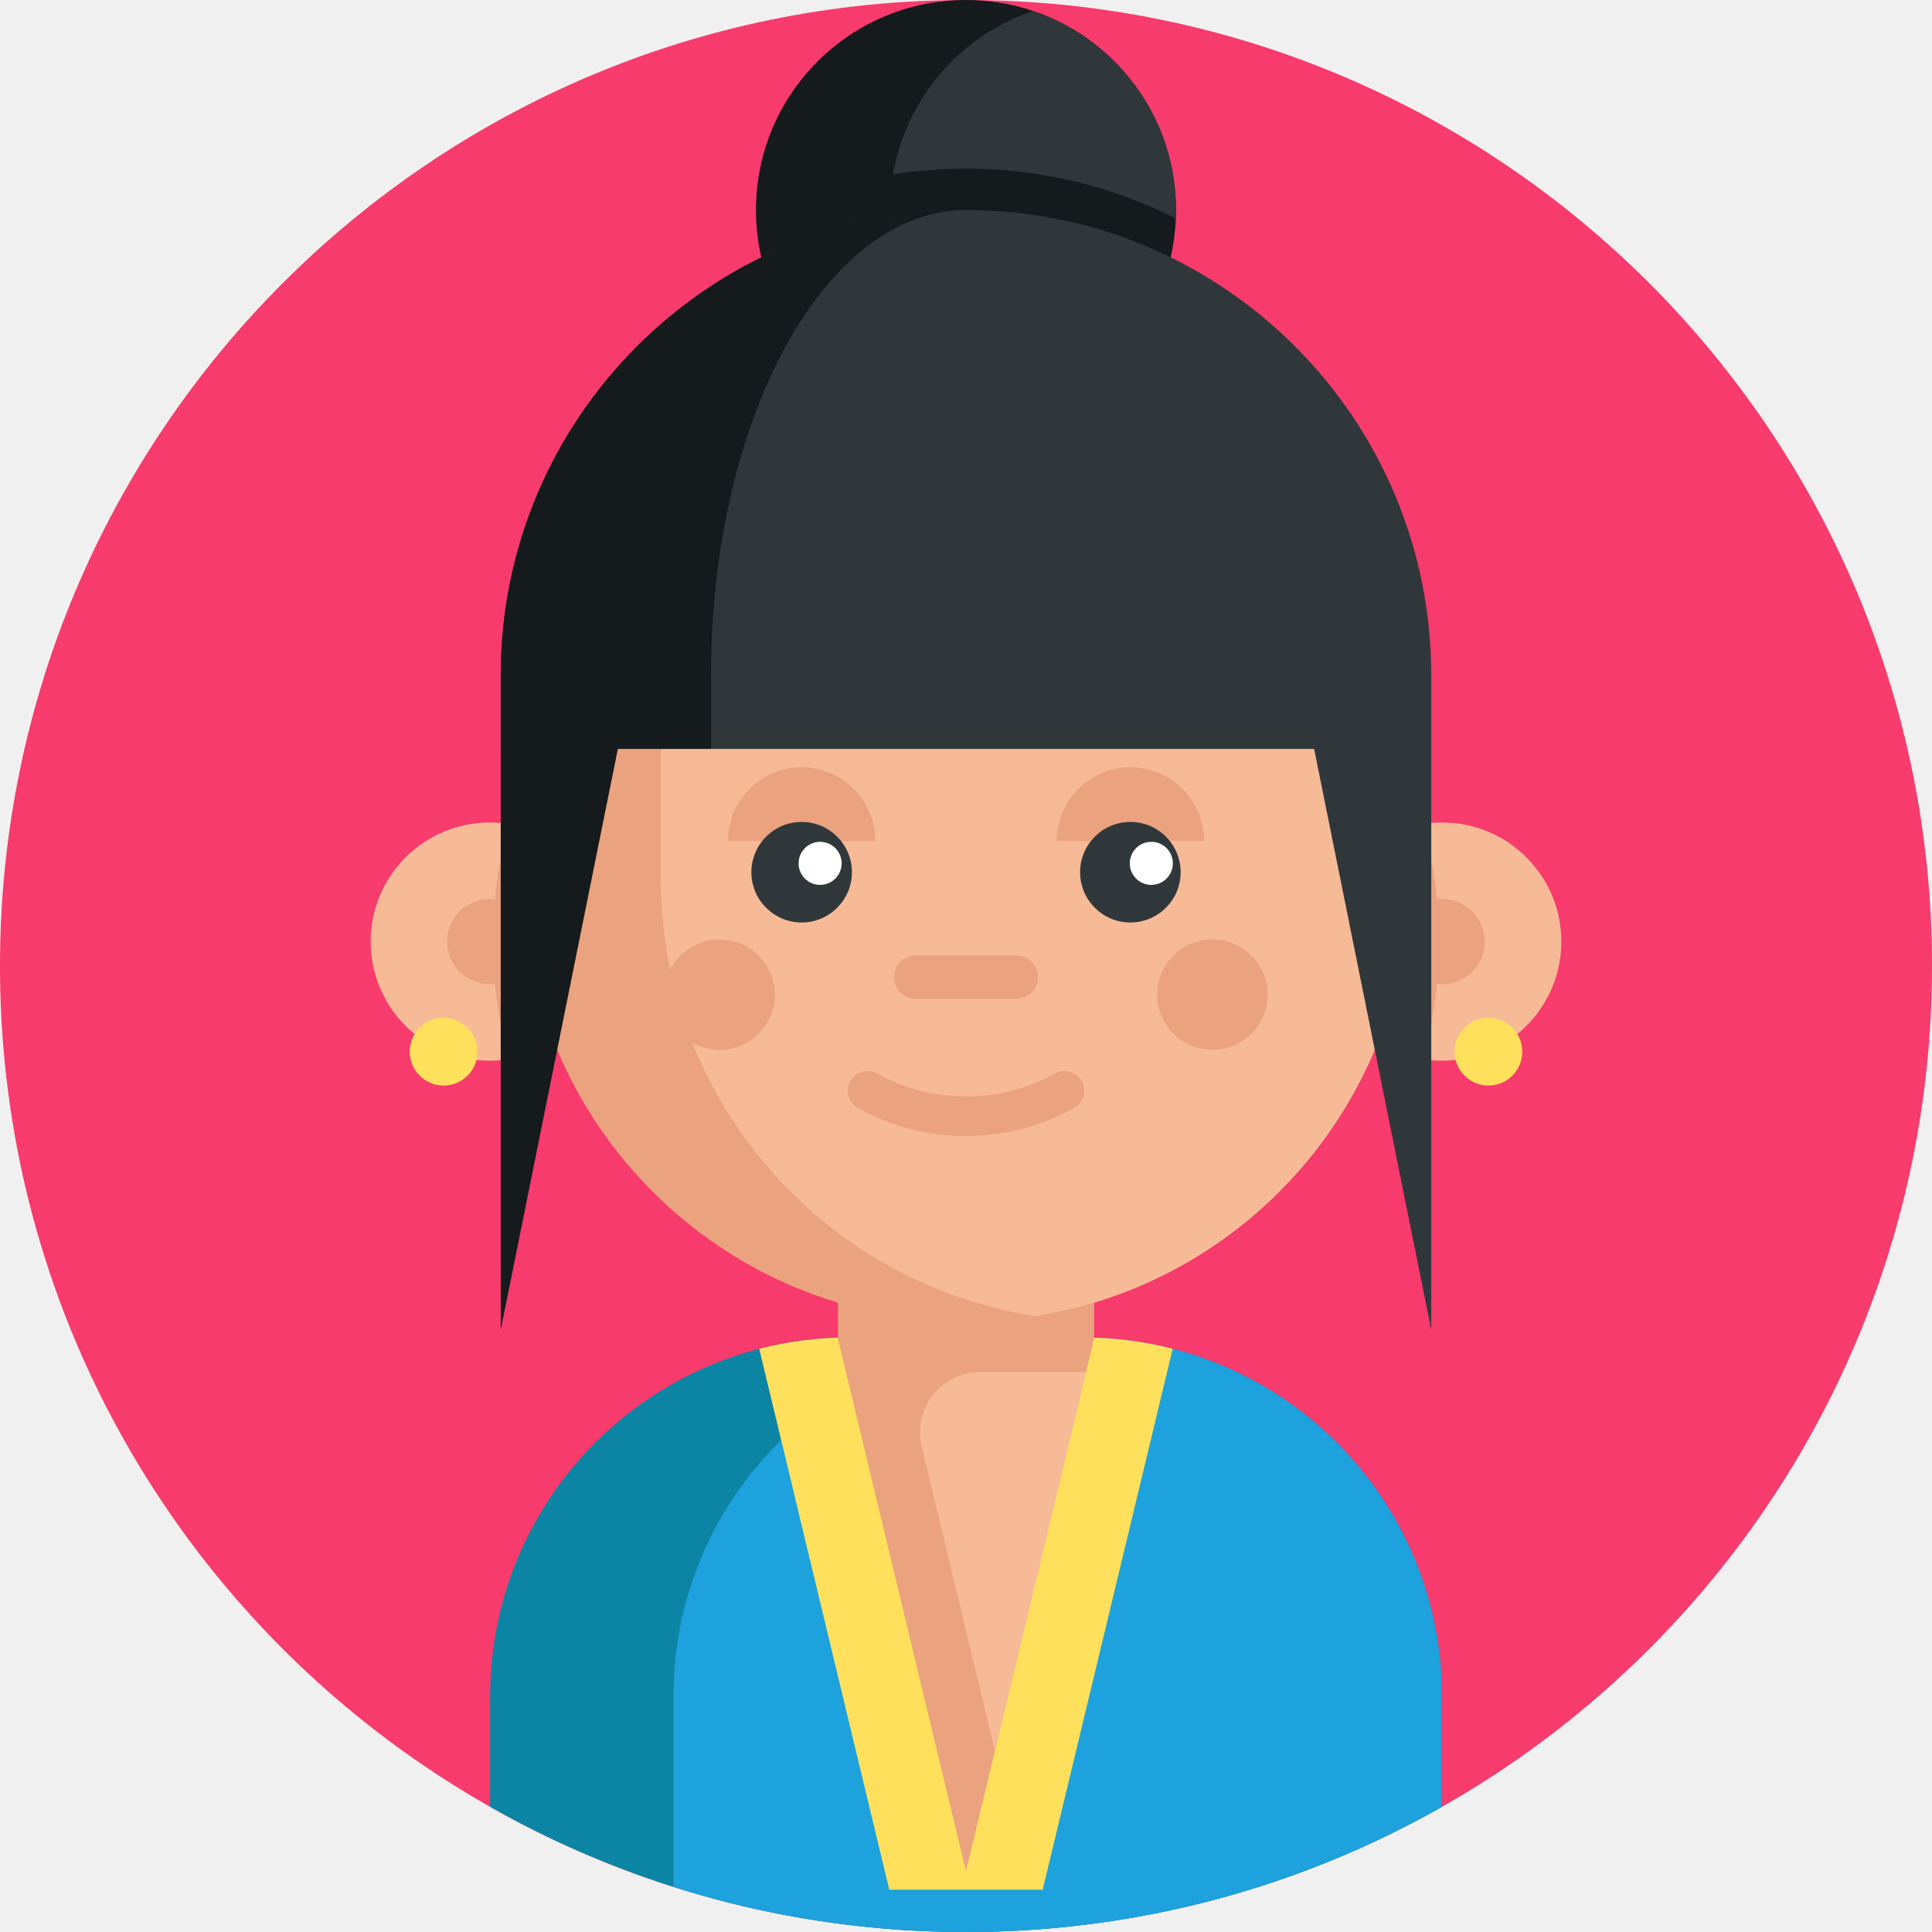
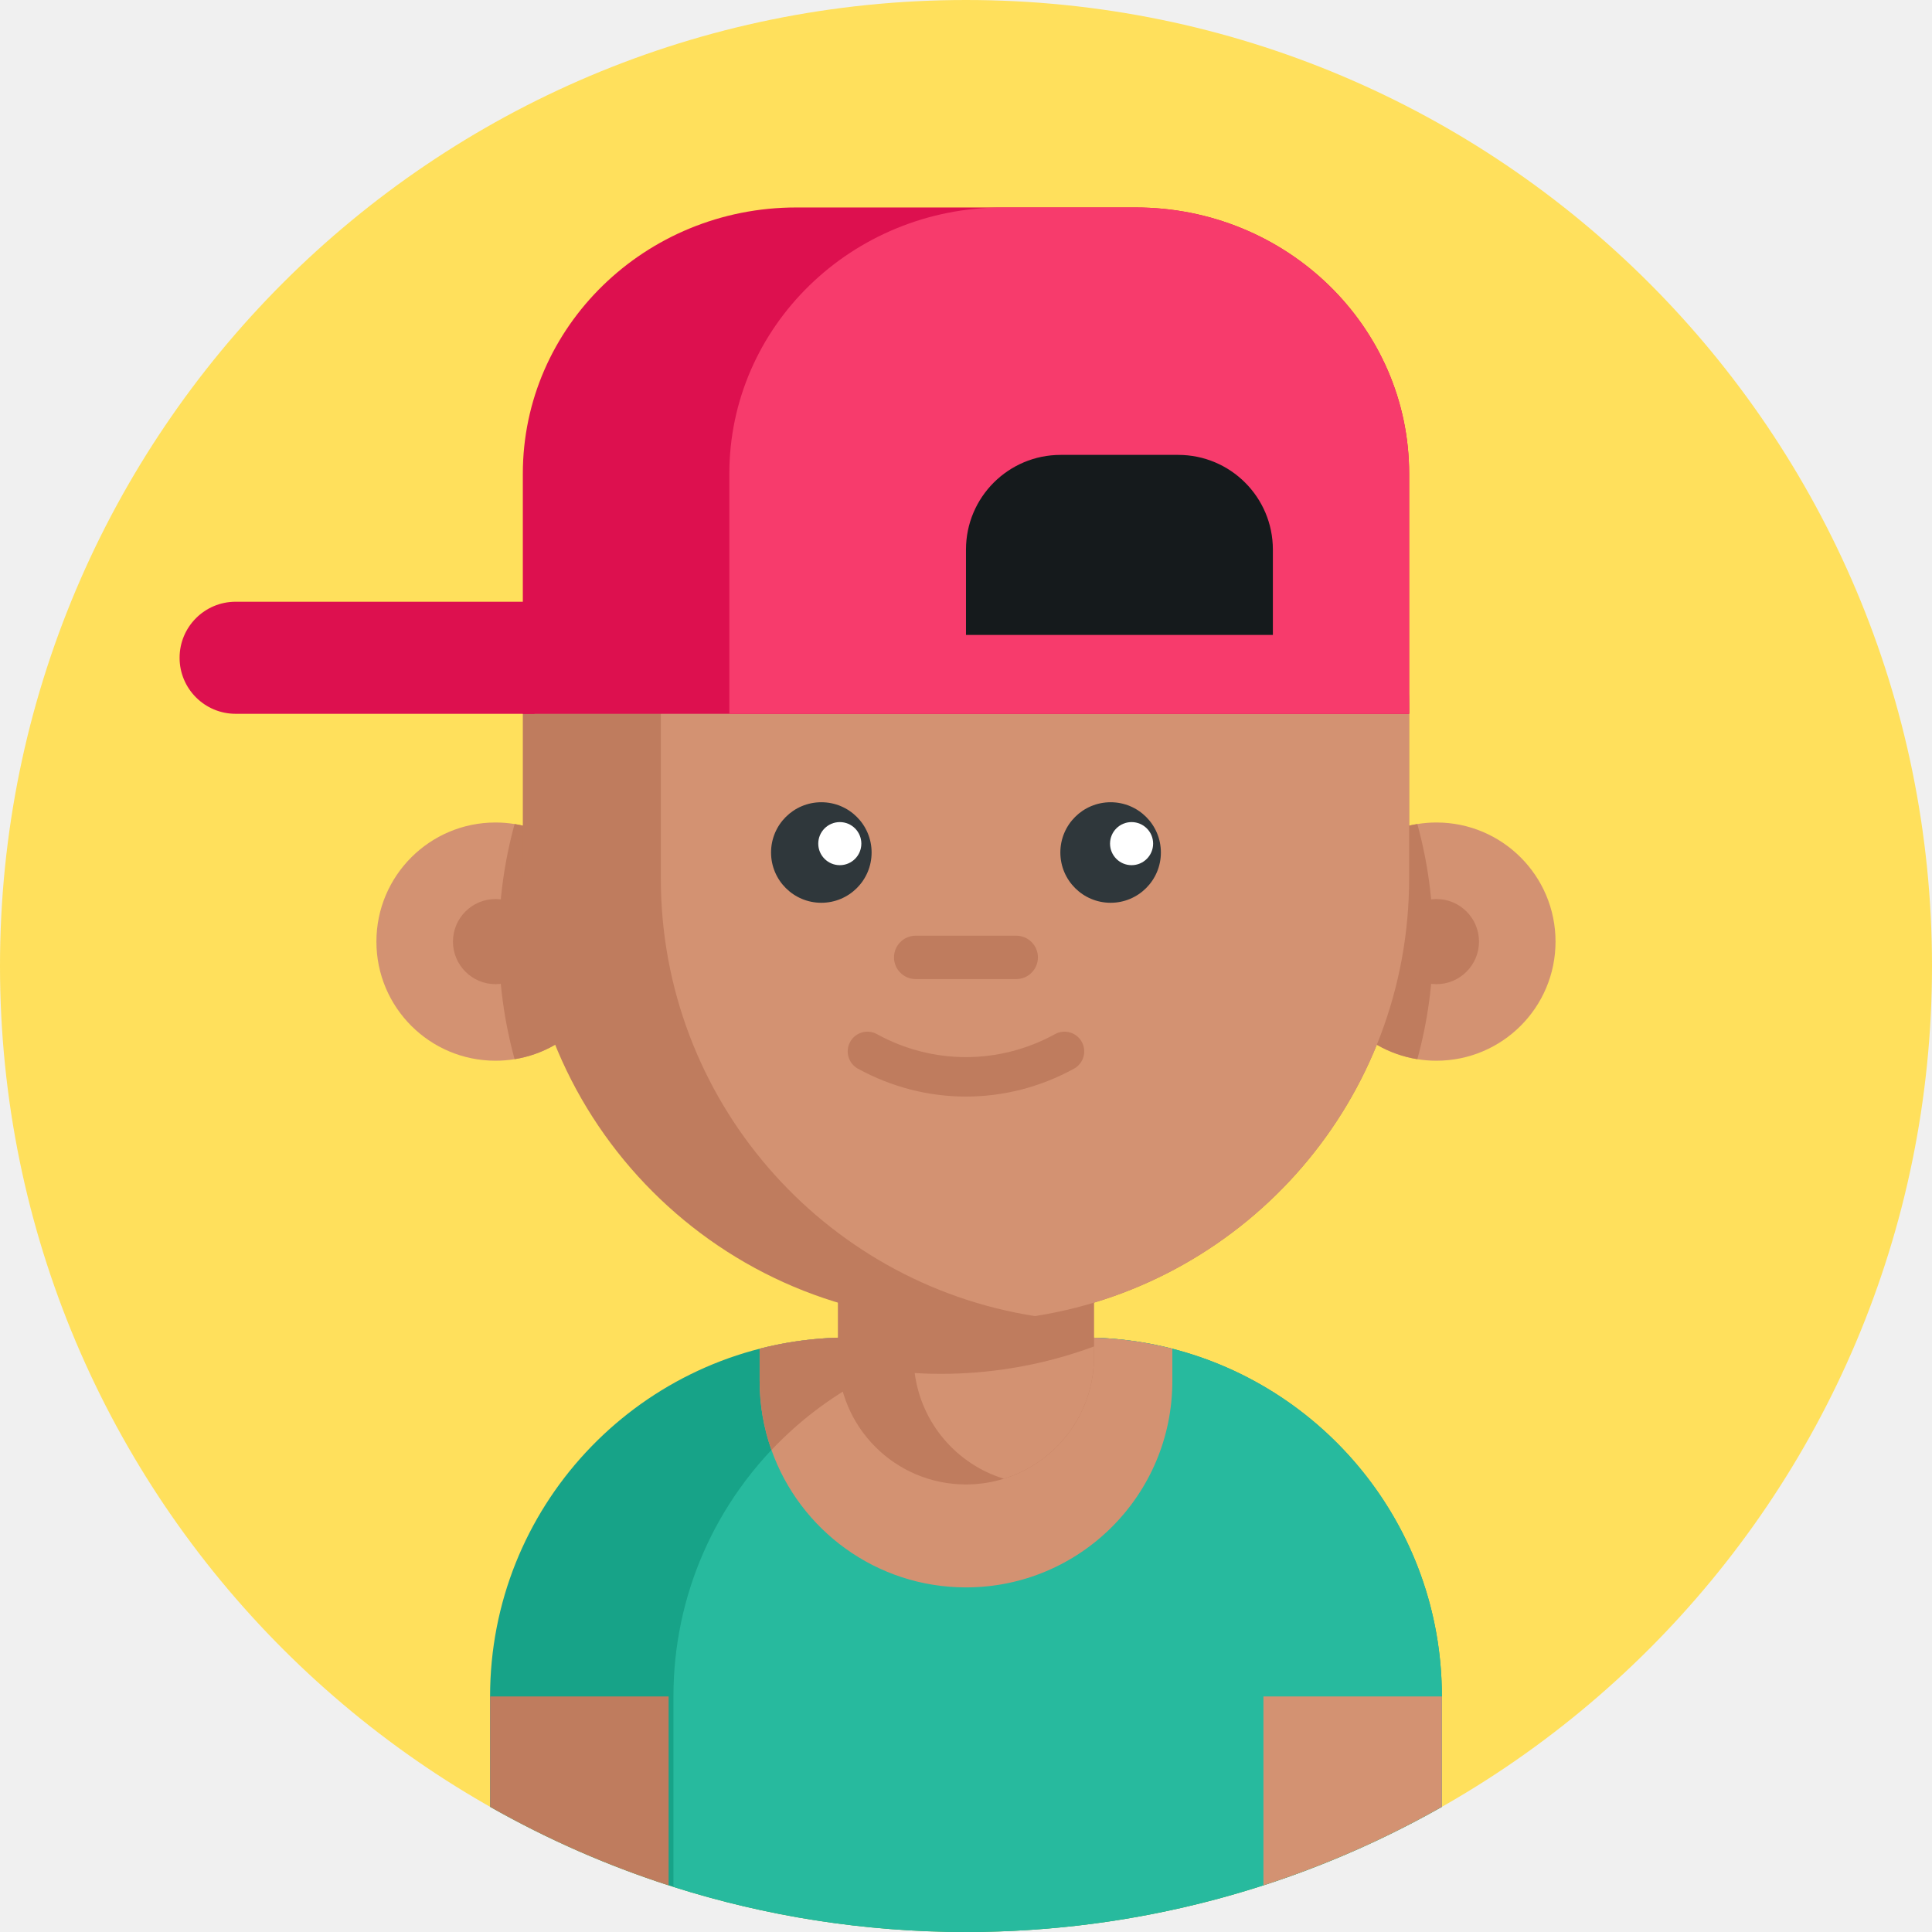
<svg xmlns="http://www.w3.org/2000/svg" height="512pt" viewBox="0 0 512 512" width="512pt">
-   <path d="m512 256c0 141.387-114.617 256-256 256-141.387 0-256-114.613-256-256 0-141.383 114.613-256 256-256 141.383 0 256 114.617 256 256zm0 0" fill="#f73b6c" />
-   <path d="m311.652 55.66c0 24.523-15.859 45.352-37.887 52.77-5.578 1.879-11.555 2.895-17.762 2.895-30.742 0-55.664-24.922-55.664-55.664 0-30.738 24.922-55.66 55.664-55.66 6.207 0 12.184 1.012 17.762 2.895 22.027 7.418 37.887 28.242 37.887 52.766zm0 0" fill="#151a1c" />
-   <path d="m311.652 55.66c0 .754-.008 1.508-.039 2.258-16.711-8.465-35.602-13.227-55.609-13.227h-.012c-6.574 0-13.031.512-19.32 1.516 3.469-20.324 17.961-36.875 37.094-43.312 22.027 7.418 37.887 28.242 37.887 52.766zm0 0" fill="#2f373b" />
-   <path d="m382.121 449.578v29.246c-15.035 8.516-31.012 15.578-47.75 20.938-1.734.566-3.469 1.098-5.227 1.621-6.508 1.945-13.133 3.637-19.852 5.047-2.949.625-5.906 1.203-8.883 1.715-14.43 2.539-29.266 3.855-44.406 3.855s-29.98-1.316-44.41-3.848c-2.977-.512-5.934-1.086-8.879-1.711-7.809-1.652-15.465-3.66-22.988-6-.418-.137-.836-.262-1.254-.395-.285-.086-.555-.18-.836-.273-16.73-5.359-32.719-12.422-47.754-20.949v-29.246c0-35.289 19.207-66.09 47.754-82.508 7.301-4.211 15.211-7.469 23.57-9.613.504-.133 1.004-.25 1.508-.375 4.711-1.137 9.559-1.922 14.523-2.32 2.57-.207 5.16-.312 7.781-.312h61.953c7.324 0 14.453.816 21.297 2.383.344.082.688.156 1.023.238.5.117 1.004.242 1.492.379 8.359 2.152 16.281 5.41 23.586 9.621 28.535 16.426 47.75 47.23 47.75 82.508zm0 0" fill="#0c85a5" />
-   <path d="m382.117 449.578v29.246c-37.219 21.117-80.258 33.176-126.117 33.176-27.031 0-53.07-4.191-77.531-11.953v-50.469c0-52.539 42.602-95.129 95.148-95.129h13.352c52.559 0 95.148 42.59 95.148 95.129zm0 0" fill="#1da2dd" />
-   <path d="m310.785 357.449-2.652 11.012-24.148 100.469-7.668 31.867h-40.648l-34.461-143.34c.504-.133 1.004-.25 1.508-.375 4.711-1.137 9.559-1.922 14.523-2.32 2.57-.207 5.16-.312 7.781-.312h61.953c7.324 0 14.453.816 21.297 2.383.344.082.688.156 1.023.238.5.117 1.004.242 1.492.379zm0 0" fill="#ffe05c" />
-   <path d="m289.941 322.477v32.285l-2.121 8.809-24.16 100.469-7.668 31.867-33.938-141.145v-32.285c0-25.965 10.051-47.918 23.906-55.203 3.168-1.684 6.551-2.582 10.043-2.582 18.742 0 33.938 25.863 33.938 57.785zm0 0" fill="#eaa27f" />
-   <path d="m287.82 363.57-24.16 100.469-19.414-80.719c-2.414-10.074 5.215-19.75 15.57-19.75zm0 0" fill="#f6ba97" />
-   <path d="m161.355 249.535c0 15.711-11.48 28.742-26.508 31.16-1.645.266-3.332.402-5.059.402-17.438 0-31.566-14.125-31.566-31.562s14.129-31.566 31.566-31.566c1.727 0 3.414.137 5.059.406 15.027 2.418 26.508 15.445 26.508 31.16zm0 0" fill="#f6ba97" />
-   <path d="m161.355 249.535c0 15.711-11.48 28.742-26.508 31.16-2.73-9.93-4.191-20.379-4.191-31.16 0-10.785 1.457-21.234 4.191-31.16 15.027 2.418 26.508 15.445 26.508 31.16zm0 0" fill="#eaa27f" />
-   <path d="m141.07 249.535c0 6.23-5.051 11.281-11.281 11.281-6.23 0-11.281-5.051-11.281-11.281 0-6.23 5.051-11.285 11.281-11.285 6.23 0 11.281 5.055 11.281 11.285zm0 0" fill="#eaa27f" />
-   <path d="m350.641 249.535c0 15.711 11.477 28.742 26.508 31.16 1.641.266 3.332.402 5.055.402 17.438 0 31.566-14.125 31.566-31.562s-14.129-31.566-31.566-31.566c-1.723 0-3.414.137-5.055.406-15.031 2.418-26.508 15.445-26.508 31.16zm0 0" fill="#f6ba97" />
-   <path d="m350.641 249.535c0 15.711 11.477 28.742 26.508 31.16 2.73-9.93 4.188-20.379 4.188-31.16 0-10.785-1.457-21.234-4.188-31.16-15.031 2.418-26.508 15.445-26.508 31.16zm0 0" fill="#eaa27f" />
-   <path d="m393.484 249.535c0 6.23-5.051 11.281-11.281 11.281s-11.281-5.051-11.281-11.281c0-6.23 5.051-11.285 11.281-11.285s11.281 5.055 11.281 11.285zm0 0" fill="#eaa27f" />
-   <path d="m373.438 188.039v44.723c0 58.441-42.695 106.922-98.594 115.922-.191.031-.387.062-.578.094-5.945.949-12.047 1.418-18.273 1.418-64.855 0-117.438-52.578-117.438-117.434v-44.723c0-13.656 2.332-26.781 6.637-38.973 16.059-45.707 59.609-78.473 110.801-78.473h.012c6.215 0 12.328.48 18.285 1.422 56.172 8.777 99.148 57.383 99.148 116.023zm0 0" fill="#eaa27f" />
-   <path d="m373.438 188.039v44.723c0 58.441-42.695 106.922-98.594 115.922-.191.031-.387.062-.578.094-56.172-8.777-99.137-57.387-99.137-116.016v-44.723c0-58.641 42.977-107.246 99.16-116.023 56.172 8.777 99.148 57.383 99.148 116.023zm0 0" fill="#f6ba97" />
-   <g fill="#eaa27f">
-     <path d="m335.934 263.598c0 8.078-6.551 14.625-14.629 14.625-8.082 0-14.629-6.547-14.629-14.625 0-8.082 6.547-14.629 14.629-14.629 8.078 0 14.629 6.547 14.629 14.629zm0 0" />
-     <path d="m205.32 263.598c0 8.078-6.551 14.625-14.629 14.625s-14.629-6.547-14.629-14.625c0-8.082 6.551-14.629 14.629-14.629s14.629 6.547 14.629 14.629zm0 0" />
-     <path d="m319.066 222.844c0-10.773-8.734-19.508-19.508-19.508-10.77 0-19.504 8.734-19.504 19.508" />
-     <path d="m231.949 222.844c0-10.773-8.734-19.508-19.508-19.508-10.77 0-19.504 8.734-19.504 19.508" />
+   <path d="m512 256c0 141.383-114.617 256-256 256-141.387 0-256-114.617-256-256 0-141.387 114.613-256 256-256 141.383 0 256 114.613 256 256zm0 0" fill="#ffe05c" />
+   <path d="m382.113 449.578v29.246c-37.219 21.117-80.258 33.176-126.117 33.176-27.031 0-53.07-4.191-77.531-11.953-17.031-5.402-33.301-12.551-48.59-21.223v-29.246c0-49.914 38.441-90.863 87.355-94.812 2.57-.211 5.16-.316 7.785-.316h61.949c7.324 0 14.453.816 21.297 2.383 42.297 9.676 73.852 47.535 73.852 92.746zm0 0" fill="#17a388" />
+   <path d="m382.117 449.578v29.246c-22.727 12.895-47.613 22.414-74 27.855-14.773 3.062-30.02 4.848-45.609 5.234-2.16.055-4.336.086-6.508.086-27.031 0-53.07-4.191-77.531-11.953v-50.469c0-6.742.699-13.324 2.035-19.668 2.719-12.953 8.078-24.93 15.488-35.359 17.238-24.27 45.586-40.102 77.625-40.102h13.352c52.559 0 95.148 42.59 95.148 95.129zm0 0" fill="#27ba9e" />
+   <path d="m310.684 357.418v8.578c0 30.195-24.484 54.68-54.68 54.68h-.012c-23.781 0-44.031-15.195-51.543-36.406-2.027-5.715-3.137-11.859-3.137-18.273v-8.57c5.152-1.328 10.469-2.227 15.926-2.664 2.57-.207 5.16-.312 7.781-.312h61.953c7.324 0 14.453.812 21.297 2.383.805.188 1.617.375 2.414.586zm0 0" fill="#d39272" />
+   <path d="m273.621 354.449c-27.254 0-51.828 11.461-69.172 29.82-2.027-5.715-3.137-11.859-3.137-18.273v-8.57c5.152-1.328 10.469-2.227 15.926-2.664 2.57-.207 5.16-.312 7.781-.312zm0 0" fill="#bf7c5e" />
+   <path d="m289.938 317.801v41.656c0 15.25-10.055 28.141-23.906 32.422-3.172.98-6.551 1.516-10.043 1.516-18.746 0-33.938-15.195-33.938-33.938v-41.656zm0 0" fill="#bf7c5e" />
+   <path d="m289.938 356.816v2.641c0 15.25-10.055 28.141-23.906 32.422-12.496-3.844-21.891-14.707-23.625-28.004 2.266.141 4.547.211 6.836.211 6.422 0 12.715-.512 18.848-1.516 7.559-1.215 14.859-3.16 21.848-5.754zm0 0" fill="#d39272" />
+   <path d="m162.883 249.535c0 15.711-11.477 28.742-26.508 31.16-1.641.266-3.332.406-5.055.406-17.438 0-31.566-14.129-31.566-31.566s14.129-31.566 31.566-31.566c1.723 0 3.414.141 5.055.406 15.031 2.418 26.508 15.445 26.508 31.16zm0 0" fill="#d39272" />
+   <path d="m162.883 249.535c0 15.711-11.477 28.742-26.508 31.16-2.73-9.93-4.188-20.379-4.188-31.16 0-10.785 1.457-21.234 4.188-31.16 15.031 2.418 26.508 15.445 26.508 31.16zm0 0" fill="#bf7c5e" />
+   <path d="m142.602 249.535c0 6.23-5.051 11.281-11.281 11.281-6.23 0-11.281-5.051-11.281-11.281 0-6.23 5.051-11.281 11.281-11.281 6.23 0 11.281 5.051 11.281 11.281zm0 0" fill="#bf7c5e" />
+   <path d="m349.102 249.535c0 15.711 11.477 28.742 26.508 31.16 1.645.266 3.332.406 5.055.406 17.438 0 31.566-14.129 31.566-31.566s-14.129-31.566-31.566-31.566c-1.723 0-3.41.141-5.055.406-15.031 2.418-26.508 15.445-26.508 31.16zm0 0" fill="#d39272" />
+   <g fill="#bf7c5e">
+     <path d="m349.102 249.535c0 15.711 11.477 28.742 26.508 31.16 2.73-9.93 4.188-20.379 4.188-31.16 0-10.785-1.457-21.234-4.188-31.16-15.031 2.418-26.508 15.445-26.508 31.16zm0 0" />
+     <path d="m373.434 188.039v44.723c0 58.441-42.691 106.922-98.594 115.922-.188.031-.387.062-.574.094-5.945.949-12.051 1.418-18.277 1.418-64.855 0-117.434-52.578-117.434-117.434v-44.723c0-13.656 2.328-26.781 6.633-38.973 16.062-45.707 59.613-78.473 110.801-78.473h.012c6.215 0 12.328.48 18.285 1.422 56.172 8.777 99.148 57.383 99.148 116.023zm0 0" />
+     <path d="m391.949 249.535c0 6.23-5.051 11.281-11.285 11.281-6.23 0-11.281-5.051-11.281-11.281 0-6.23 5.051-11.281 11.281-11.281 6.234 0 11.285 5.051 11.285 11.281zm0 0" />
  </g>
-   <path d="m225.766 231.148c0 7.355-5.965 13.32-13.324 13.32-7.355 0-13.32-5.965-13.32-13.32 0-7.359 5.965-13.324 13.32-13.324 7.359 0 13.324 5.965 13.324 13.324zm0 0" fill="#2f373b" />
-   <path d="m312.883 231.148c0 7.355-5.965 13.32-13.324 13.32-7.355 0-13.32-5.965-13.32-13.32 0-7.359 5.965-13.324 13.32-13.324 7.359 0 13.324 5.965 13.324 13.324zm0 0" fill="#2f373b" />
-   <path d="m269.324 264.691h-26.645c-3.176 0-5.746-2.574-5.746-5.75 0-3.172 2.57-5.746 5.746-5.746h26.645c3.176 0 5.746 2.574 5.746 5.746 0 3.176-2.57 5.75-5.746 5.75zm0 0" fill="#eaa27f" />
-   <path d="m256 301.051c-9.832 0-19.668-2.465-28.629-7.395-2.531-1.387-3.453-4.566-2.062-7.094s4.566-3.449 7.094-2.062c14.777 8.125 32.422 8.125 47.195 0 2.527-1.387 5.707-.469 7.098 2.062 1.391 2.527.465 5.707-2.062 7.094-8.965 4.93-18.797 7.395-28.633 7.395zm0 0" fill="#eaa27f" />
-   <path d="m223.047 228.797c0 3.152-2.555 5.707-5.707 5.707s-5.707-2.555-5.707-5.707 2.555-5.711 5.707-5.711 5.707 2.559 5.707 5.711zm0 0" fill="#fff" />
-   <path d="m310.82 228.797c0 3.152-2.555 5.707-5.707 5.707-3.152 0-5.707-2.555-5.707-5.707s2.555-5.711 5.707-5.711c3.152 0 5.707 2.559 5.707 5.711zm0 0" fill="#fff" />
-   <path d="m255.996 55.66c-68.094 0-123.297 55.203-123.297 123.301v19.504h246.598v-19.504c0-68.098-55.203-123.301-123.301-123.301zm0 0" fill="#2f373b" />
-   <path d="m255.996 55.66c-37.324 0-67.57 55.203-67.57 123.301v19.508h-55.727v-19.508c0-68.098 55.203-123.301 123.297-123.301zm0 0" fill="#151a1c" />
-   <path d="m379.297 198.465v153.945l-34.129-169.27" fill="#2f373b" />
-   <path d="m132.699 198.465v153.945l34.129-169.27" fill="#151a1c" />
-   <path d="m403.418 278.711c0 4.957-4.02 8.977-8.977 8.977-4.957 0-8.973-4.02-8.973-8.977 0-4.957 4.016-8.973 8.973-8.973 4.957 0 8.977 4.016 8.977 8.973zm0 0" fill="#ffe05c" />
-   <path d="m126.539 278.711c0 4.957-4.02 8.977-8.977 8.977s-8.973-4.02-8.973-8.977c0-4.957 4.016-8.973 8.973-8.973s8.977 4.016 8.977 8.973zm0 0" fill="#ffe05c" />
+   <path d="m373.434 188.039v44.723c0 58.441-42.691 106.922-98.594 115.922-.188.031-.387.062-.574.094-56.176-8.777-99.141-57.387-99.141-116.016v-44.723c0-58.641 42.977-107.246 99.16-116.023 56.172 8.777 99.148 57.383 99.148 116.023zm0 0" fill="#d39272" />
+   <path d="m255.992 290.602c-9.836 0-19.668-2.465-28.633-7.391-2.527-1.391-3.453-4.566-2.062-7.098 1.391-2.527 4.566-3.449 7.094-2.059 14.777 8.121 32.422 8.121 47.199 0 2.527-1.391 5.703-.469 7.094 2.059 1.391 2.531.469 5.707-2.062 7.098-8.965 4.926-18.797 7.391-28.629 7.391zm0 0" fill="#bf7c5e" />
+   <path d="m269.312 259.465h-26.645c-3.176 0-5.746-2.57-5.746-5.746 0-3.172 2.57-5.746 5.746-5.746h26.645c3.176 0 5.746 2.574 5.746 5.746 0 3.176-2.57 5.746-5.746 5.746zm0 0" fill="#bf7c5e" />
+   <path d="m230.984 225.922c0 7.359-5.965 13.324-13.324 13.324s-13.324-5.965-13.324-13.324 5.965-13.32 13.324-13.32 13.324 5.961 13.324 13.32zm0 0" fill="#2f373b" />
+   <path d="m307.648 225.922c0 7.359-5.965 13.324-13.32 13.324-7.359 0-13.324-5.965-13.324-13.324s5.965-13.32 13.324-13.32c7.355 0 13.32 5.961 13.32 13.32zm0 0" fill="#2f373b" />
+   <path d="m228.266 223.57c0 3.152-2.555 5.711-5.707 5.711s-5.711-2.559-5.711-5.711c0-3.152 2.559-5.707 5.711-5.707s5.707 2.555 5.707 5.707zm0 0" fill="#fff" />
+   <path d="m305.59 223.57c0 3.152-2.559 5.711-5.711 5.711s-5.707-2.559-5.707-5.711c0-3.152 2.555-5.707 5.707-5.707s5.711 2.555 5.711 5.707zm0 0" fill="#fff" />
+   <path d="m177.188 449.574v50.062c-16.574-5.359-32.402-12.359-47.305-20.812v-29.25zm0 0" fill="#bf7c5e" />
+   <path d="m382.121 449.574v29.25c-14.898 8.453-30.73 15.453-47.301 20.812v-50.062zm0 0" fill="#d39272" />
+   <path d="m373.438 125.543v63.625h-234.883v-63.625c0-38.965 32.441-70.562 72.465-70.562h89.953c40.027 0 72.465 31.598 72.465 70.562zm0 0" fill="#dd104f" />
+   <path d="m373.438 125.543v63.625h-180.156v-63.625c0-38.965 32.438-70.562 72.465-70.562h35.227c40.027 0 72.465 31.598 72.465 70.562zm0 0" fill="#f73b6c" />
+   <path d="m312.234 120.551h-31.148c-13.855 0-25.09 11.234-25.09 25.09v22.625h81.328v-22.625c0-13.855-11.23-25.09-25.09-25.09zm0 0" fill="#151a1c" />
+   <path d="m62.441 159.469h79.199v29.695h-79.199c-8.199 0-14.848-6.648-14.848-14.848 0-8.199 6.648-14.848 14.848-14.848zm0 0" fill="#dd104f" />
</svg>
